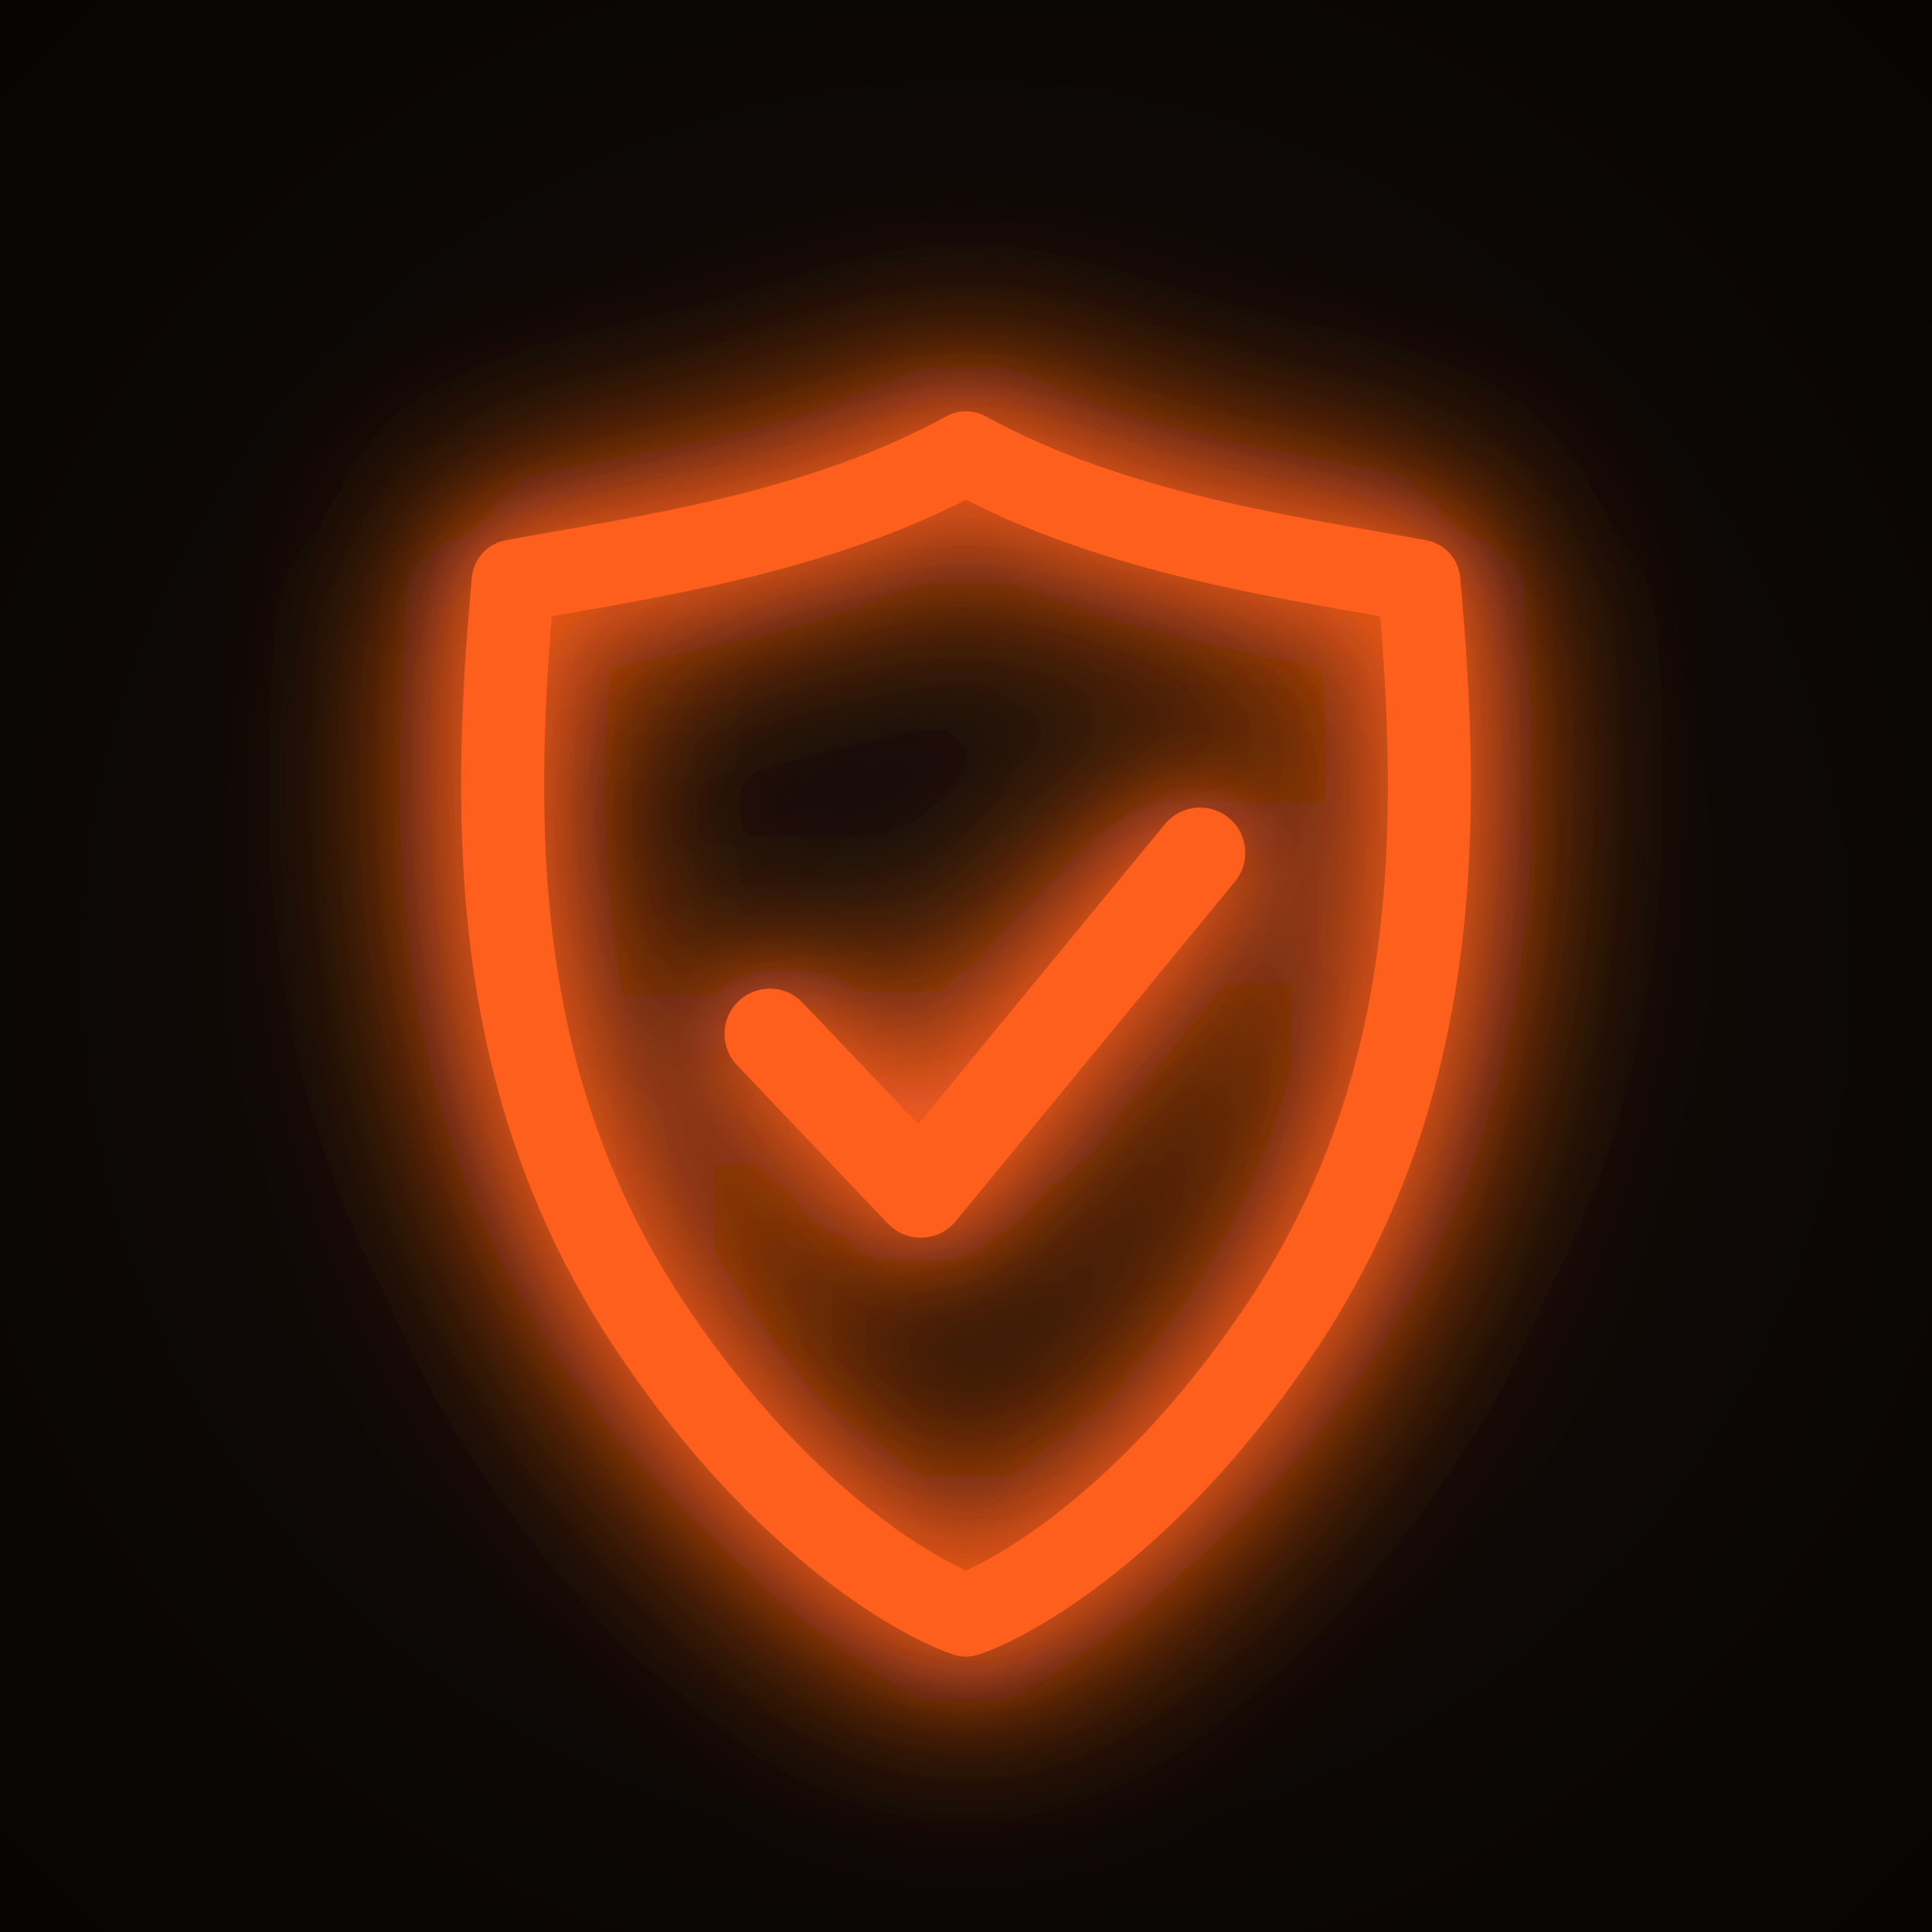
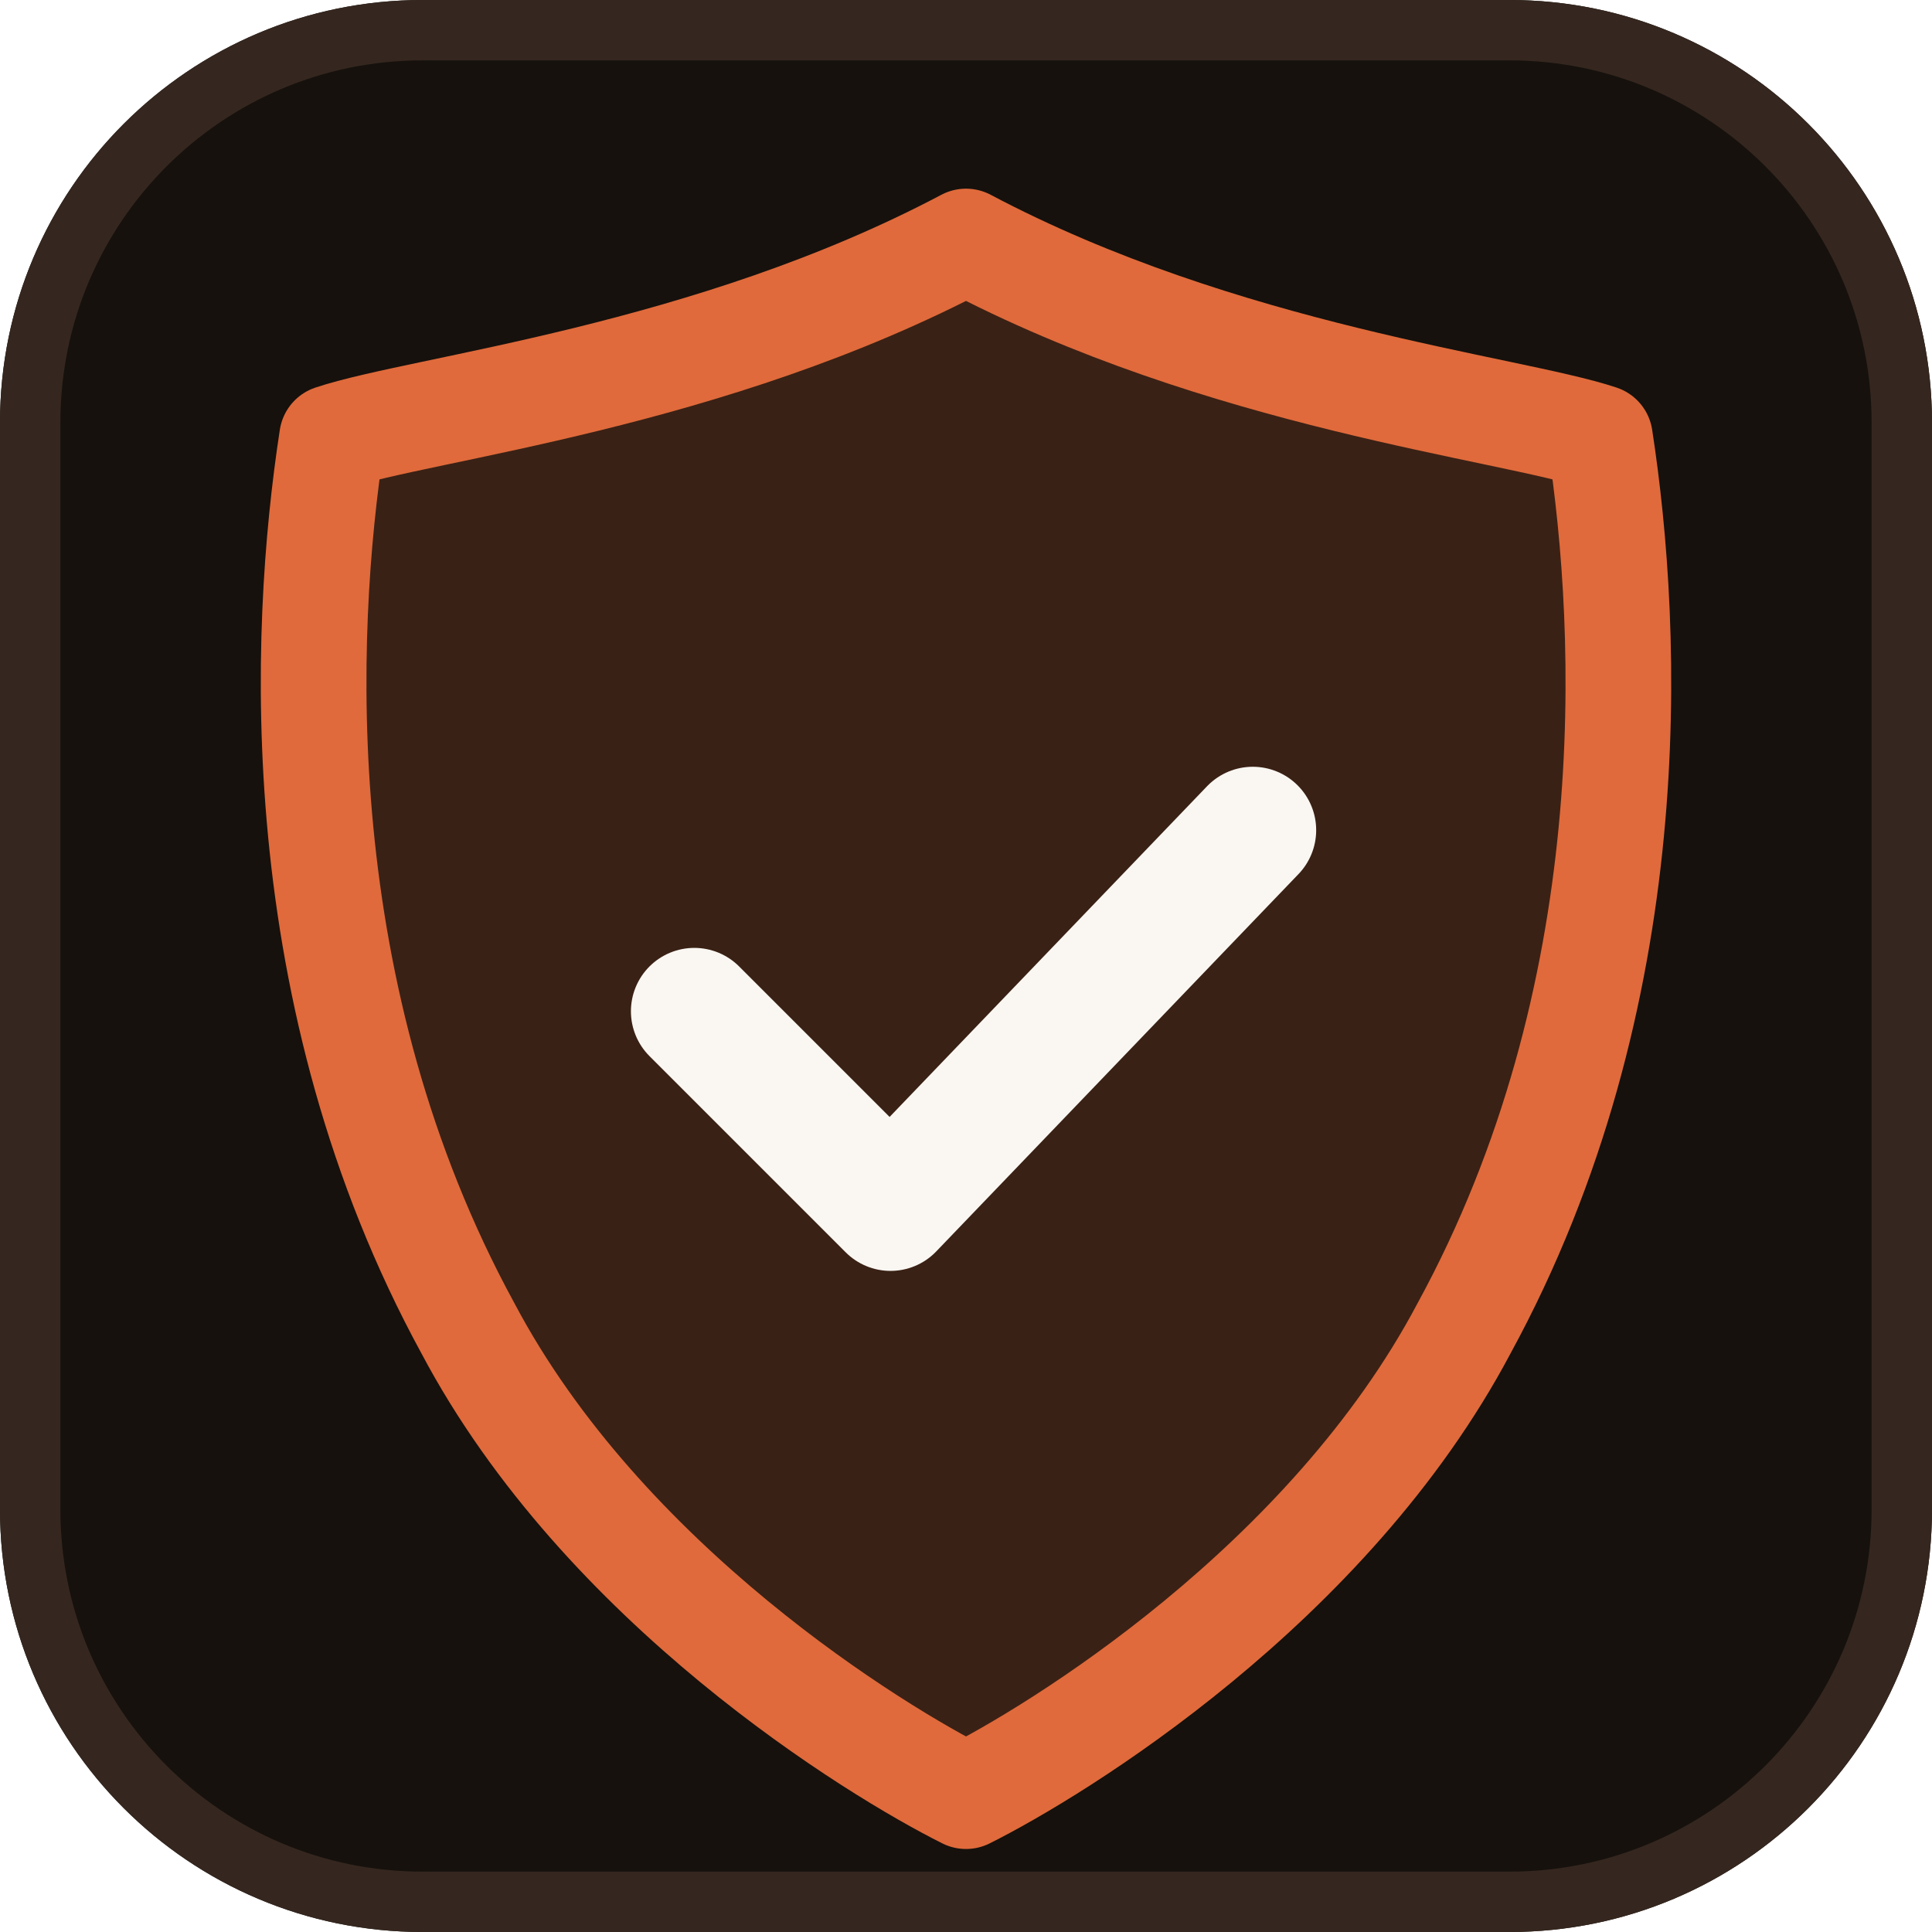
- <svg xmlns="http://www.w3.org/2000/svg" viewBox="0 0 512 512" width="512" height="512">
-   <defs>
-     <filter id="neonGlow" x="-30%" y="-30%" width="160%" height="160%">
-       <feGaussianBlur stdDeviation="12" result="blur1" />
-       <feGaussianBlur stdDeviation="24" result="blur2" />
-       <feGaussianBlur stdDeviation="4" result="blur3" />
-       <feMerge>
-         <feMergeNode in="blur2" />
-         <feMergeNode in="blur1" />
-         <feMergeNode in="blur3" />
-         <feMergeNode in="SourceGraphic" />
-       </feMerge>
-     </filter>
-     <radialGradient id="darkBg" cx="50%" cy="50%" r="70%">
-       <stop offset="0%" stop-color="#160F0A" />
-       <stop offset="60%" stop-color="#0D0805" />
-       <stop offset="100%" stop-color="#070403" />
-     </radialGradient>
-   </defs>
-   <rect width="512" height="512" fill="url(#darkBg)" />
-   <g filter="url(#neonGlow)">
-     <path d="M256 120 C296 142 344 148 376 154 C382 220 382 290 338 354 C304 404 268 424 256 428 C244 424 208 404 174 354 C130 290 130 220 136 154 C168 148 216 142 256 120 Z" fill="none" stroke="#FF5E1E" stroke-width="22" stroke-linecap="round" stroke-linejoin="round" />
-     <path d="M204 274 L244 316 L318 226" fill="none" stroke="#FF5E1E" stroke-width="24" stroke-linecap="round" stroke-linejoin="round" />
-   </g>
+ <svg xmlns="http://www.w3.org/2000/svg" viewBox="0 0 64 64" fill="none">
+   <rect width="64" height="64" rx="14" fill="#16110D" />
+   <rect x="1" y="1" width="62" height="62" rx="13" stroke="#35271F" stroke-width="2" />
+   <path d="M32 8C40.5 12.5 50 13.5 53 14.5C54 21 54.5 33 48.5 44C44 52.5 35 58 32 59.5C29 58 20 52.5 15.5 44C9.5 33 10 21 11 14.5C14 13.5 23.5 12.5 32 8Z" fill="#E06A3B" fill-opacity="0.18" stroke="#E06A3B" stroke-width="3.5" stroke-linecap="round" stroke-linejoin="round" />
+   <path d="M23 33.5L29.5 40L41.5 27.5" stroke="#FAF7F2" stroke-width="4.2" stroke-linecap="round" stroke-linejoin="round" />
</svg>
